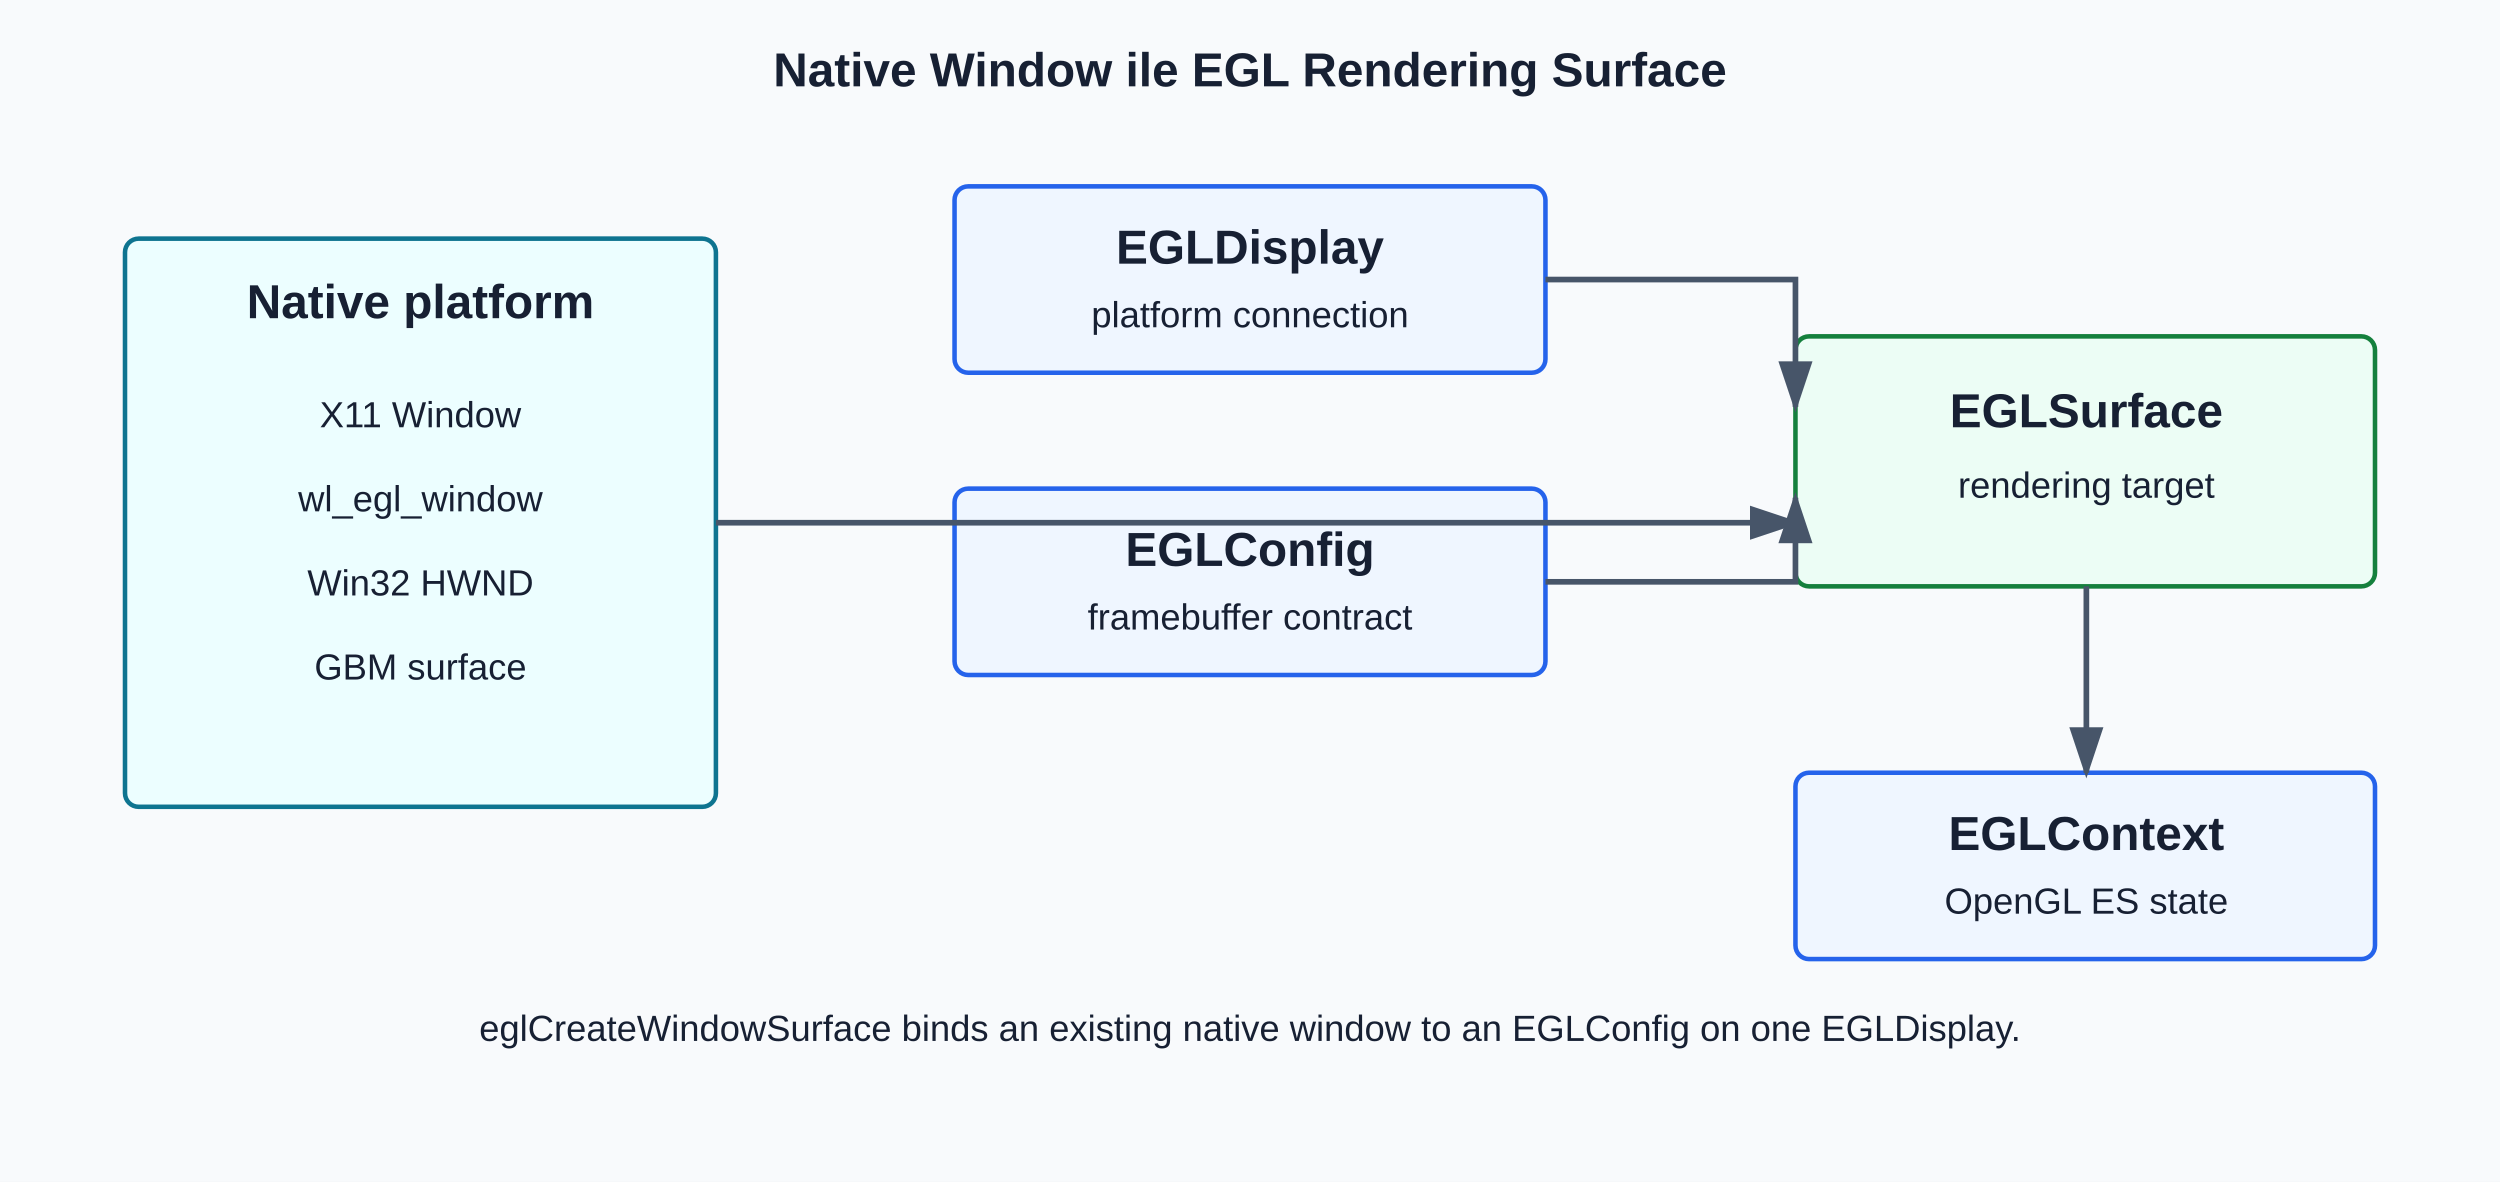
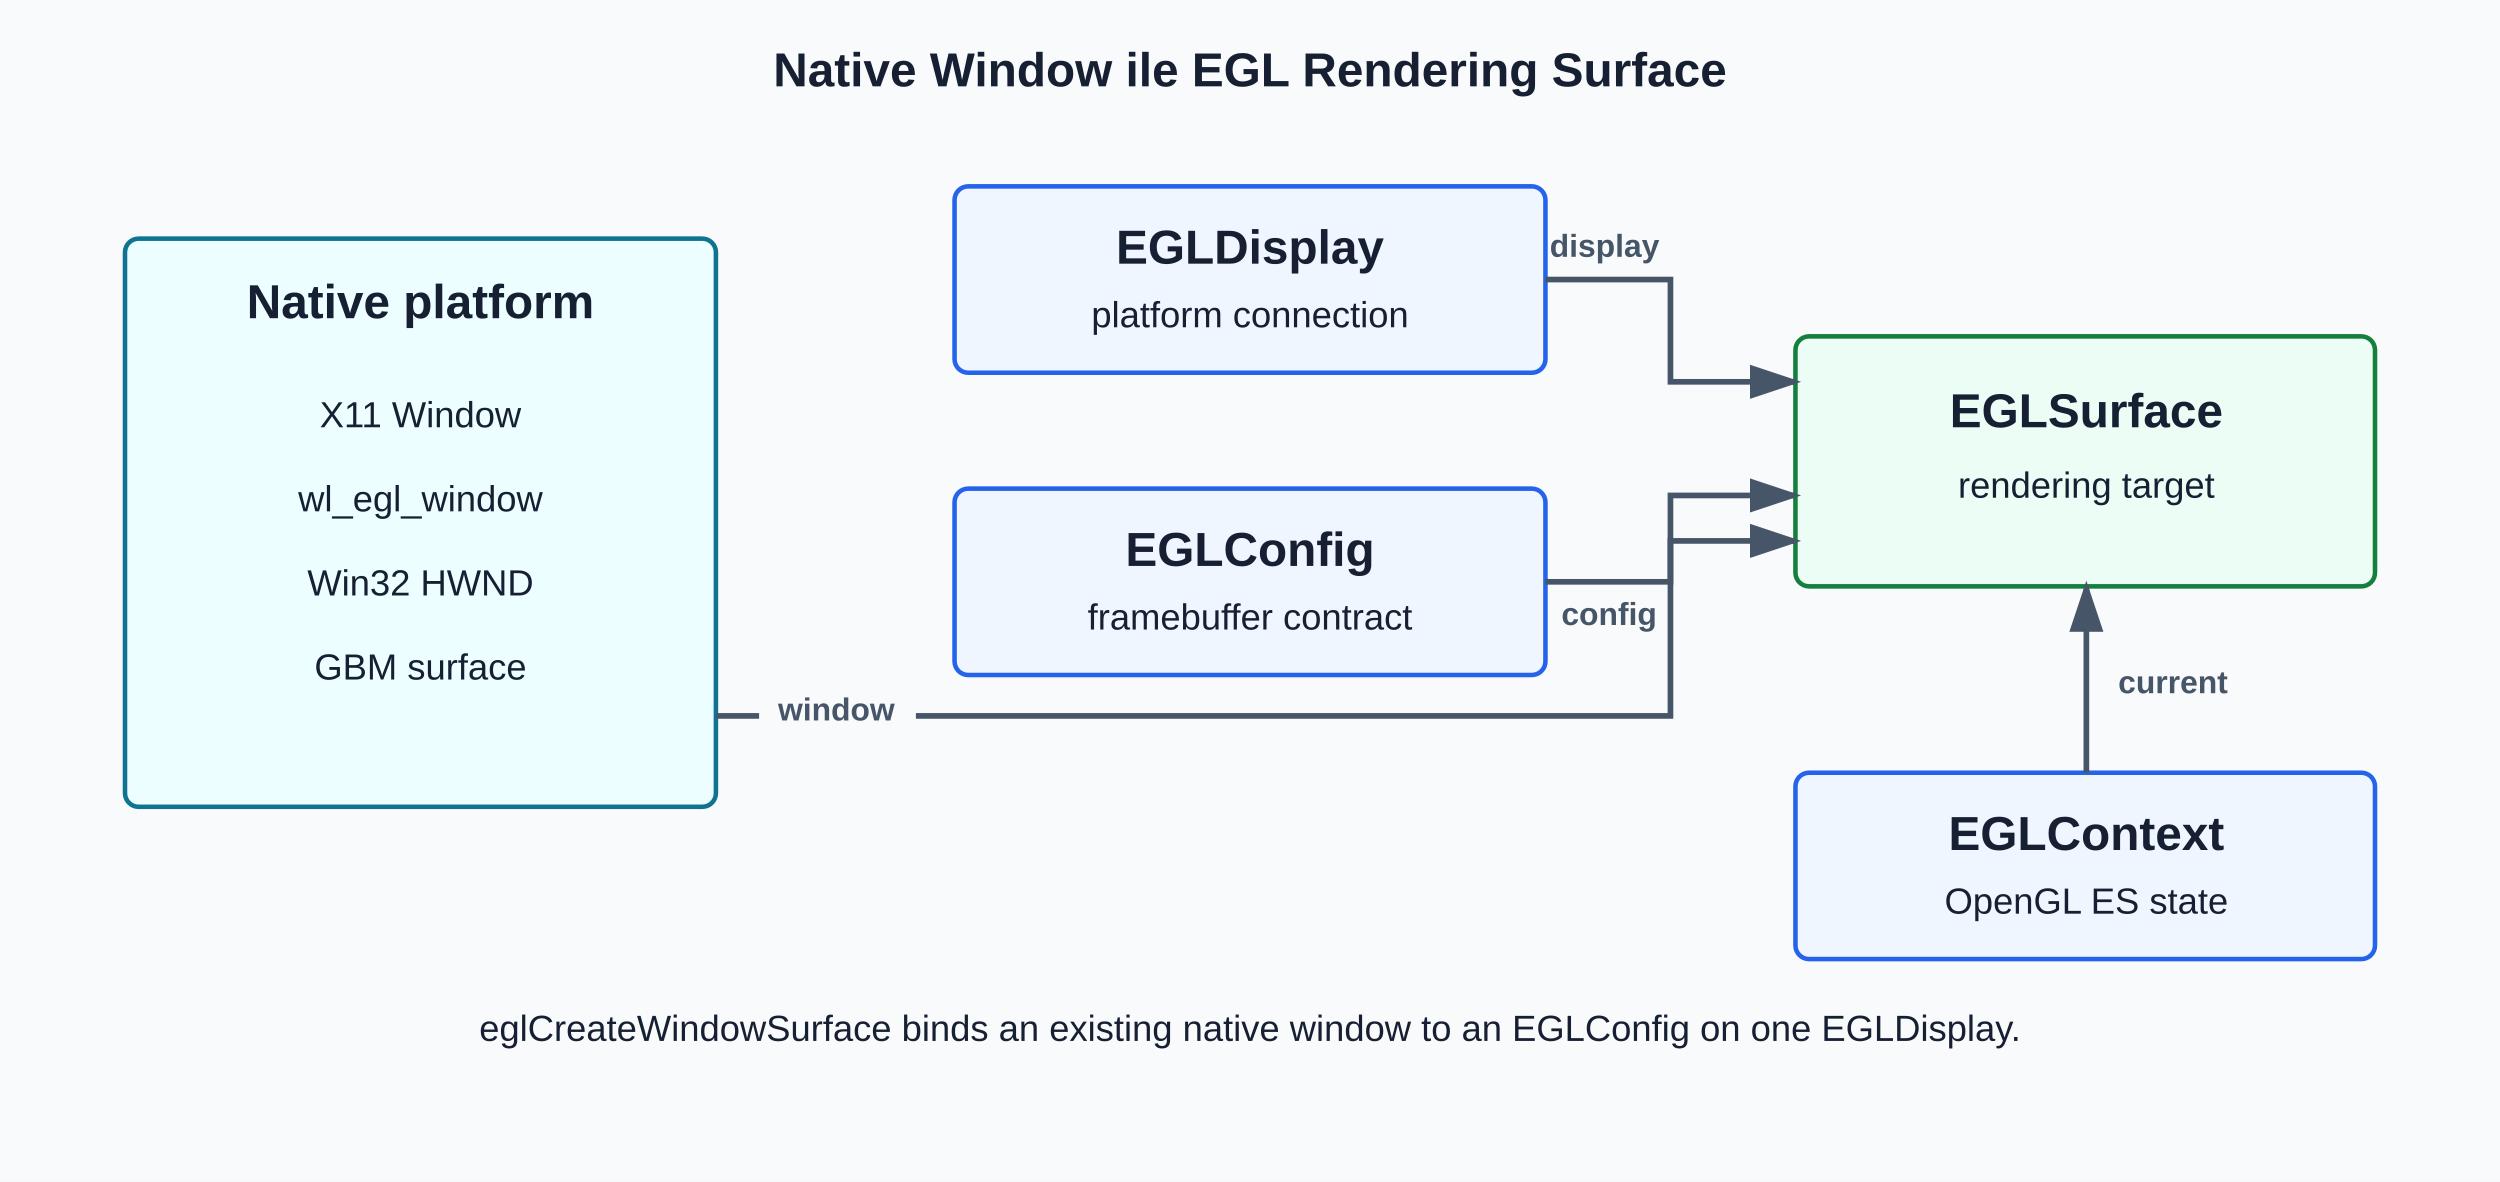
- <svg xmlns="http://www.w3.org/2000/svg" width="1100" height="520" viewBox="0 0 1100 520" role="img" aria-labelledby="t d">
+ <svg xmlns="http://www.w3.org/2000/svg" width="1100" height="520" viewBox="0 0 1100 520" role="img" aria-labelledby="title description">
  <defs>
-     <marker id="a" markerWidth="10" markerHeight="10" refX="8" refY="3" orient="auto">
+     <marker id="arrow" markerWidth="10" markerHeight="10" refX="8" refY="3" orient="auto">
      <path d="M0 0v6l9-3z" fill="#475569" />
    </marker>
-     <style>text{font-family:Arial,sans-serif;fill:#172033}.h{font-size:21px;font-weight:700}.s{font-size:16px}.n{fill:#fff;stroke:#64748b;stroke-width:2;rx:6}.p{fill:#ecfeff;stroke:#0e7490}.e{fill:#eff6ff;stroke:#2563eb}.g{fill:#ecfdf5;stroke:#15803d}.l{fill:none;stroke:#475569;stroke-width:2.5;marker-end:url(#a)}</style>
+     <style>
+       text { font-family: Arial, sans-serif; fill: #172033; }
+       .heading { font-size: 21px; font-weight: 700; }
+       .body { font-size: 16px; }
+       .label { font-size: 14px; font-weight: 700; fill: #475569; }
+       .node { fill: #fff; stroke: #64748b; stroke-width: 2; rx: 6; }
+       .platform { fill: #ecfeff; stroke: #0e7490; }
+       .egl { fill: #eff6ff; stroke: #2563eb; }
+       .surface { fill: #ecfdf5; stroke: #15803d; }
+       .arrow { fill: none; stroke: #475569; stroke-width: 2.5; marker-end: url(#arrow); }
+       .label-bg { fill: #f8fafc; }
+     </style>
  </defs>
  <rect width="1100" height="520" fill="#f8fafc" />
-   <text class="h" x="550" y="38" text-anchor="middle">Native Window ile EGL Rendering Surface</text>
-   <rect class="n p" x="55" y="105" width="260" height="250" />
-   <text class="h" x="185" y="140" text-anchor="middle">Native platform</text>
-   <text class="s" x="185" y="188" text-anchor="middle">X11 Window</text>
-   <text class="s" x="185" y="225" text-anchor="middle">wl_egl_window</text>
-   <text class="s" x="185" y="262" text-anchor="middle">Win32 HWND</text>
-   <text class="s" x="185" y="299" text-anchor="middle">GBM surface</text>
-   <rect class="n e" x="420" y="82" width="260" height="82" />
-   <text class="h" x="550" y="116" text-anchor="middle">EGLDisplay</text>
-   <text class="s" x="550" y="144" text-anchor="middle">platform connection</text>
-   <rect class="n e" x="420" y="215" width="260" height="82" />
-   <text class="h" x="550" y="249" text-anchor="middle">EGLConfig</text>
-   <text class="s" x="550" y="277" text-anchor="middle">framebuffer contract</text>
-   <rect class="n g" x="790" y="148" width="255" height="110" />
-   <text class="h" x="918" y="188" text-anchor="middle">EGLSurface</text>
-   <text class="s" x="918" y="219" text-anchor="middle">rendering target</text>
-   <rect class="n e" x="790" y="340" width="255" height="82" />
-   <text class="h" x="918" y="374" text-anchor="middle">EGLContext</text>
-   <text class="s" x="918" y="402" text-anchor="middle">OpenGL ES state</text>
-   <path class="l" d="M315 230h475" />
-   <path class="l" d="M680 123h110v56" />
-   <path class="l" d="M680 256h110v-37" />
-   <path class="l" d="M918 258v82" />
-   <text class="s" x="550" y="458" text-anchor="middle">eglCreateWindowSurface binds an existing native window to an EGLConfig on one EGLDisplay.</text>
+   <text class="heading" x="550" y="38" text-anchor="middle">Native Window ile EGL Rendering Surface</text>
+   <rect class="node platform" x="55" y="105" width="260" height="250" />
+   <text class="heading" x="185" y="140" text-anchor="middle">Native platform</text>
+   <text class="body" x="185" y="188" text-anchor="middle">X11 Window</text>
+   <text class="body" x="185" y="225" text-anchor="middle">wl_egl_window</text>
+   <text class="body" x="185" y="262" text-anchor="middle">Win32 HWND</text>
+   <text class="body" x="185" y="299" text-anchor="middle">GBM surface</text>
+   <rect class="node egl" x="420" y="82" width="260" height="82" />
+   <text class="heading" x="550" y="116" text-anchor="middle">EGLDisplay</text>
+   <text class="body" x="550" y="144" text-anchor="middle">platform connection</text>
+   <rect class="node egl" x="420" y="215" width="260" height="82" />
+   <text class="heading" x="550" y="249" text-anchor="middle">EGLConfig</text>
+   <text class="body" x="550" y="277" text-anchor="middle">framebuffer contract</text>
+   <rect class="node surface" x="790" y="148" width="255" height="110" />
+   <text class="heading" x="918" y="188" text-anchor="middle">EGLSurface</text>
+   <text class="body" x="918" y="219" text-anchor="middle">rendering target</text>
+   <rect class="node egl" x="790" y="340" width="255" height="82" />
+   <text class="heading" x="918" y="374" text-anchor="middle">EGLContext</text>
+   <text class="body" x="918" y="402" text-anchor="middle">OpenGL ES state</text>
+   <path class="arrow" d="M315 315 H735 V238 H790" />
+   <path class="arrow" d="M680 123 H735 V168 H790" />
+   <path class="arrow" d="M680 256 H735 V218 H790" />
+   <path class="arrow" d="M918 340 V258" />
+   <rect class="label-bg" x="334" y="301" width="69" height="22" rx="3" />
+   <text class="label" x="368" y="317" text-anchor="middle">window</text>
+   <text class="label" x="706" y="113" text-anchor="middle">display</text>
+   <text class="label" x="708" y="275" text-anchor="middle">config</text>
+   <text class="label" x="932" y="305">current</text>
+   <text class="body" x="550" y="458" text-anchor="middle">eglCreateWindowSurface binds an existing native window to an EGLConfig on one EGLDisplay.</text>
</svg>
